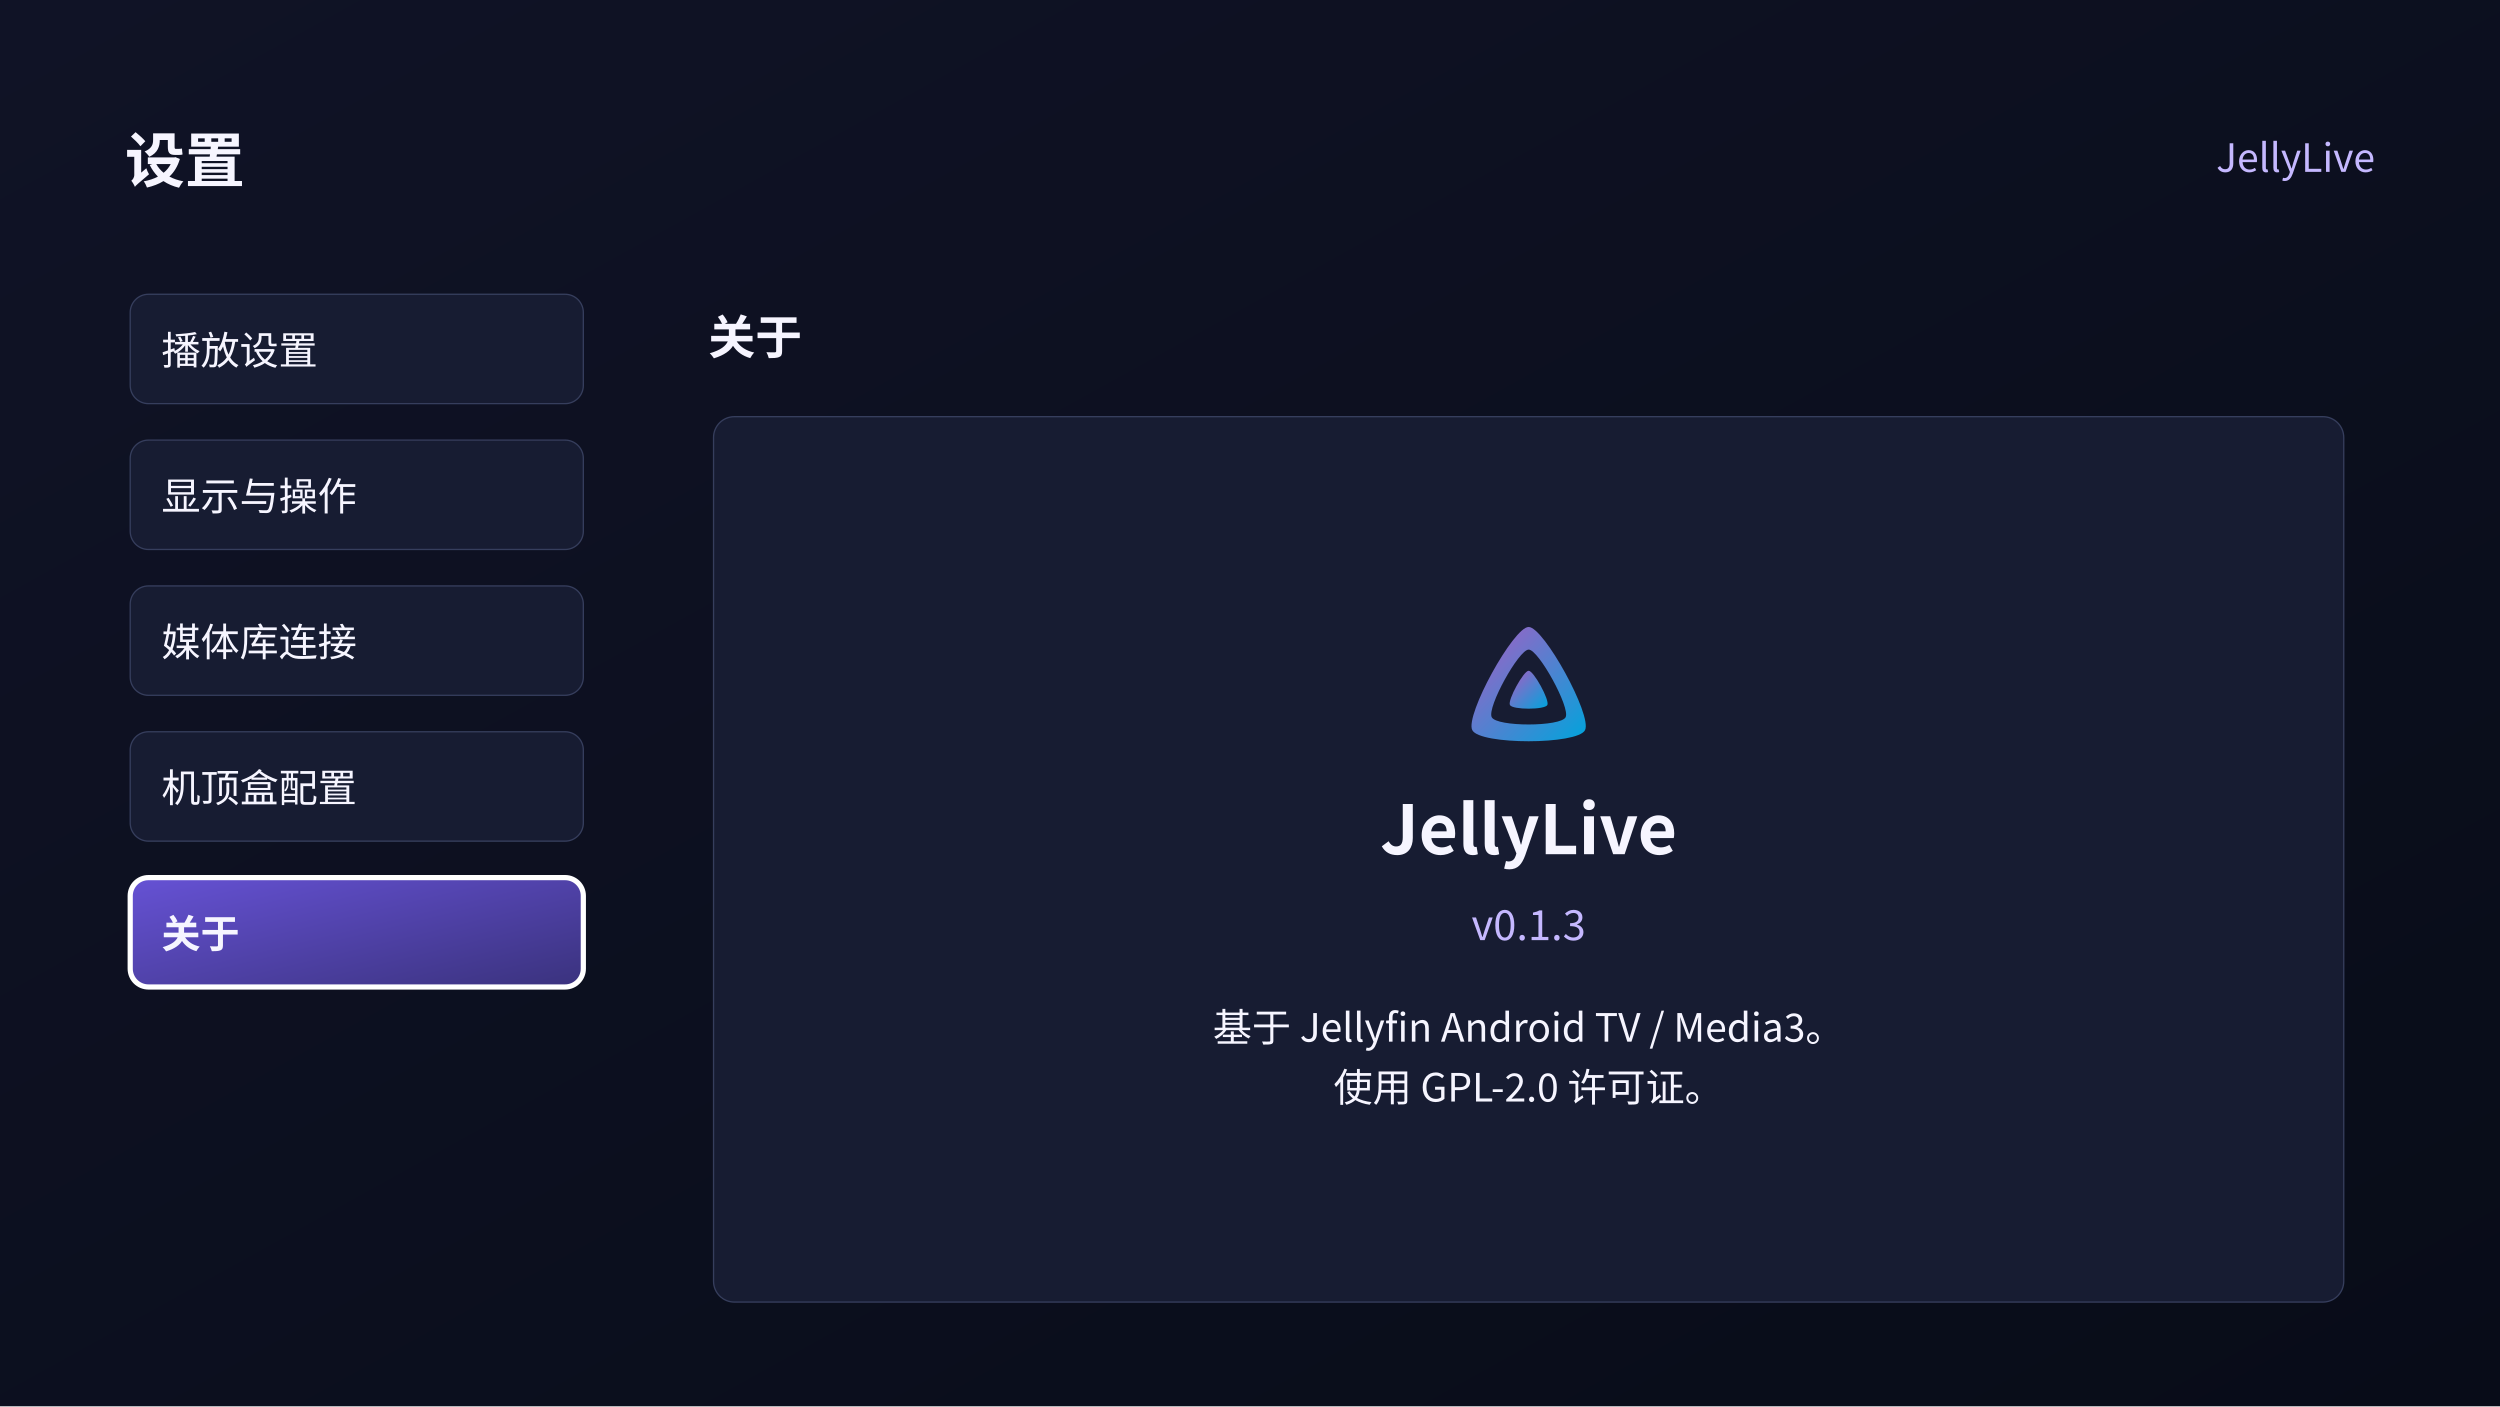
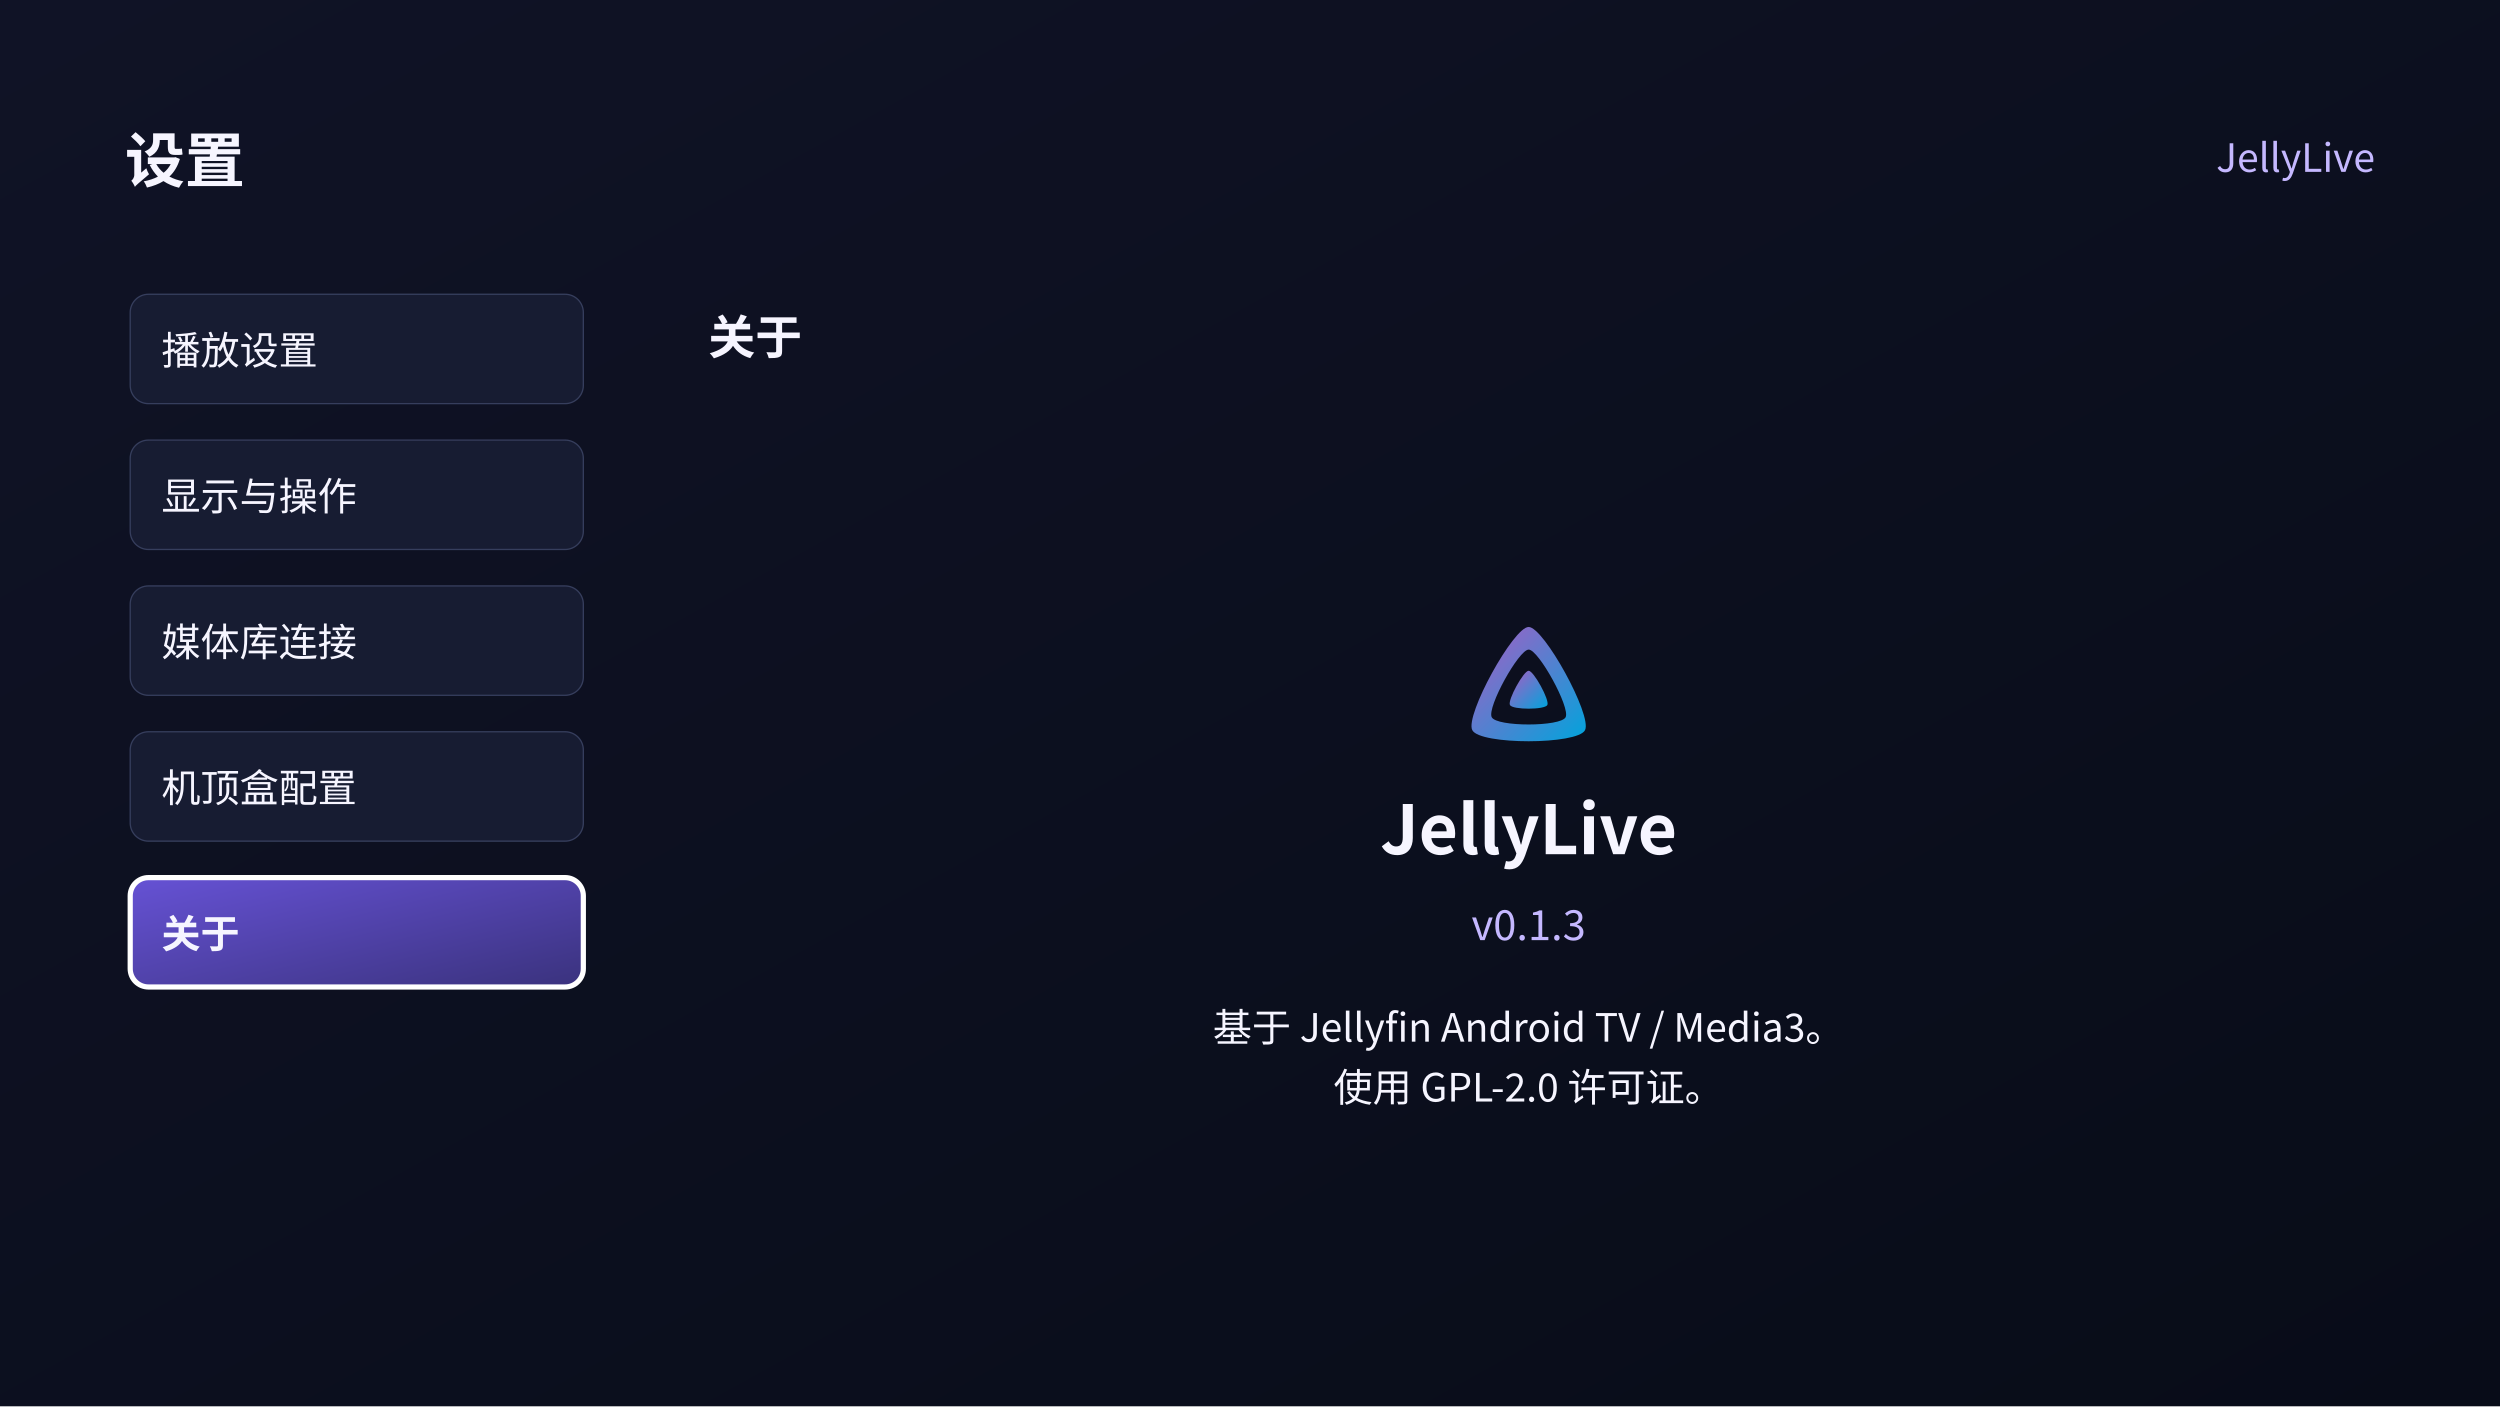
<svg xmlns="http://www.w3.org/2000/svg" width="1920" height="1080" viewBox="0 0 1920 1080" role="img" aria-labelledby="title desc">
  <defs>
    <linearGradient id="bg" x2="1" y2="1">
      <stop stop-color="#101326" />
      <stop offset="1" stop-color="#080c18" />
    </linearGradient>
    <linearGradient id="purple" x2="1" y2="1">
      <stop stop-color="#6652d5" />
      <stop offset="1" stop-color="#3a327d" />
    </linearGradient>
  </defs>
  <g font-family="Noto Sans CJK SC, Microsoft YaHei, sans-serif">
    <rect width="1920" height="1080" fill="url(#bg)" />
    <text x="96" y="140" fill="#f6f5ff" font-size="46" font-weight="650">设置</text>
    <text x="1824" y="132" fill="#c5b8ff" font-size="30" font-weight="500" text-anchor="end">JellyLive</text>
    <rect x="100" y="226" width="348" height="84" rx="14" fill="#171c32" stroke="#363e5d" stroke-width="1" />
    <text x="124" y="280" fill="#f6f5ff" font-size="30" font-weight="500">播放设置</text>
    <rect x="100" y="338" width="348" height="84" rx="14" fill="#171c32" stroke="#363e5d" stroke-width="1" />
    <text x="124" y="392" fill="#f6f5ff" font-size="30" font-weight="500">显示与操作</text>
    <rect x="100" y="450" width="348" height="84" rx="14" fill="#171c32" stroke="#363e5d" stroke-width="1" />
    <text x="124" y="504" fill="#f6f5ff" font-size="30" font-weight="500">媒体库连接</text>
    <rect x="100" y="562" width="348" height="84" rx="14" fill="#171c32" stroke="#363e5d" stroke-width="1" />
    <text x="124" y="616" fill="#f6f5ff" font-size="30" font-weight="500">机顶盒配置</text>
    <rect x="100" y="674" width="348" height="84" rx="14" fill="url(#purple)" stroke="#fff" stroke-width="4" />
    <text x="124" y="728" fill="#f6f5ff" font-size="30" font-weight="650">关于</text>
    <text x="544" y="272" fill="#f6f5ff" font-size="36" font-weight="650">关于</text>
-     <rect x="548" y="320" width="1252" height="680" rx="16" fill="#171c32" stroke="#363e5d" stroke-width="1" />
    <defs>
      <linearGradient id="about-mark" x1="0" y1="0" x2="1" y2="1">
        <stop stop-color="#AA5CC3" />
        <stop offset="1" stop-color="#00A4DC" />
      </linearGradient>
    </defs>
    <svg x="1110" y="462" width="128" height="128" viewBox="-16 -16 105 105">
      <g fill="url(#about-mark)" fill-rule="evenodd">
        <path d="M0.98,65C-3.69,55.61 26.98,0 36.5,0c9.53,0 40.15,55.71 35.53,65s-66.37,9.39 -71.04,0m12.26,-8.15c3.07,6.15 43.52,6.08 46.55,0 3.03,-6.09 -17.03,-42.59 -23.27,-42.59S10.17,50.69 13.23,56.85z" />
        <path d="M24.71,49.16c-1.55,-3.12 8.63,-21.57 11.79,-21.57 3.17,0 13.32,18.49 11.79,21.57 -1.53,3.08 -22.02,3.12 -23.58,0z" />
      </g>
    </svg>
    <text x="1174" y="656" fill="#f6f5ff" font-size="52" font-weight="650" text-anchor="middle">JellyLive</text>
    <text x="1174" y="722" fill="#c5b8ff" font-size="32" font-weight="400" text-anchor="middle">v0.1.3</text>
    <text x="1174" y="800" fill="#f6f5ff" font-size="30" font-weight="400" text-anchor="middle">基于 Jellyfin Android TV / Media3。</text>
    <text x="1174" y="846" fill="#f6f5ff" font-size="30" font-weight="400" text-anchor="middle">使用 GPL-2.0 许可证。</text>
  </g>
</svg>
